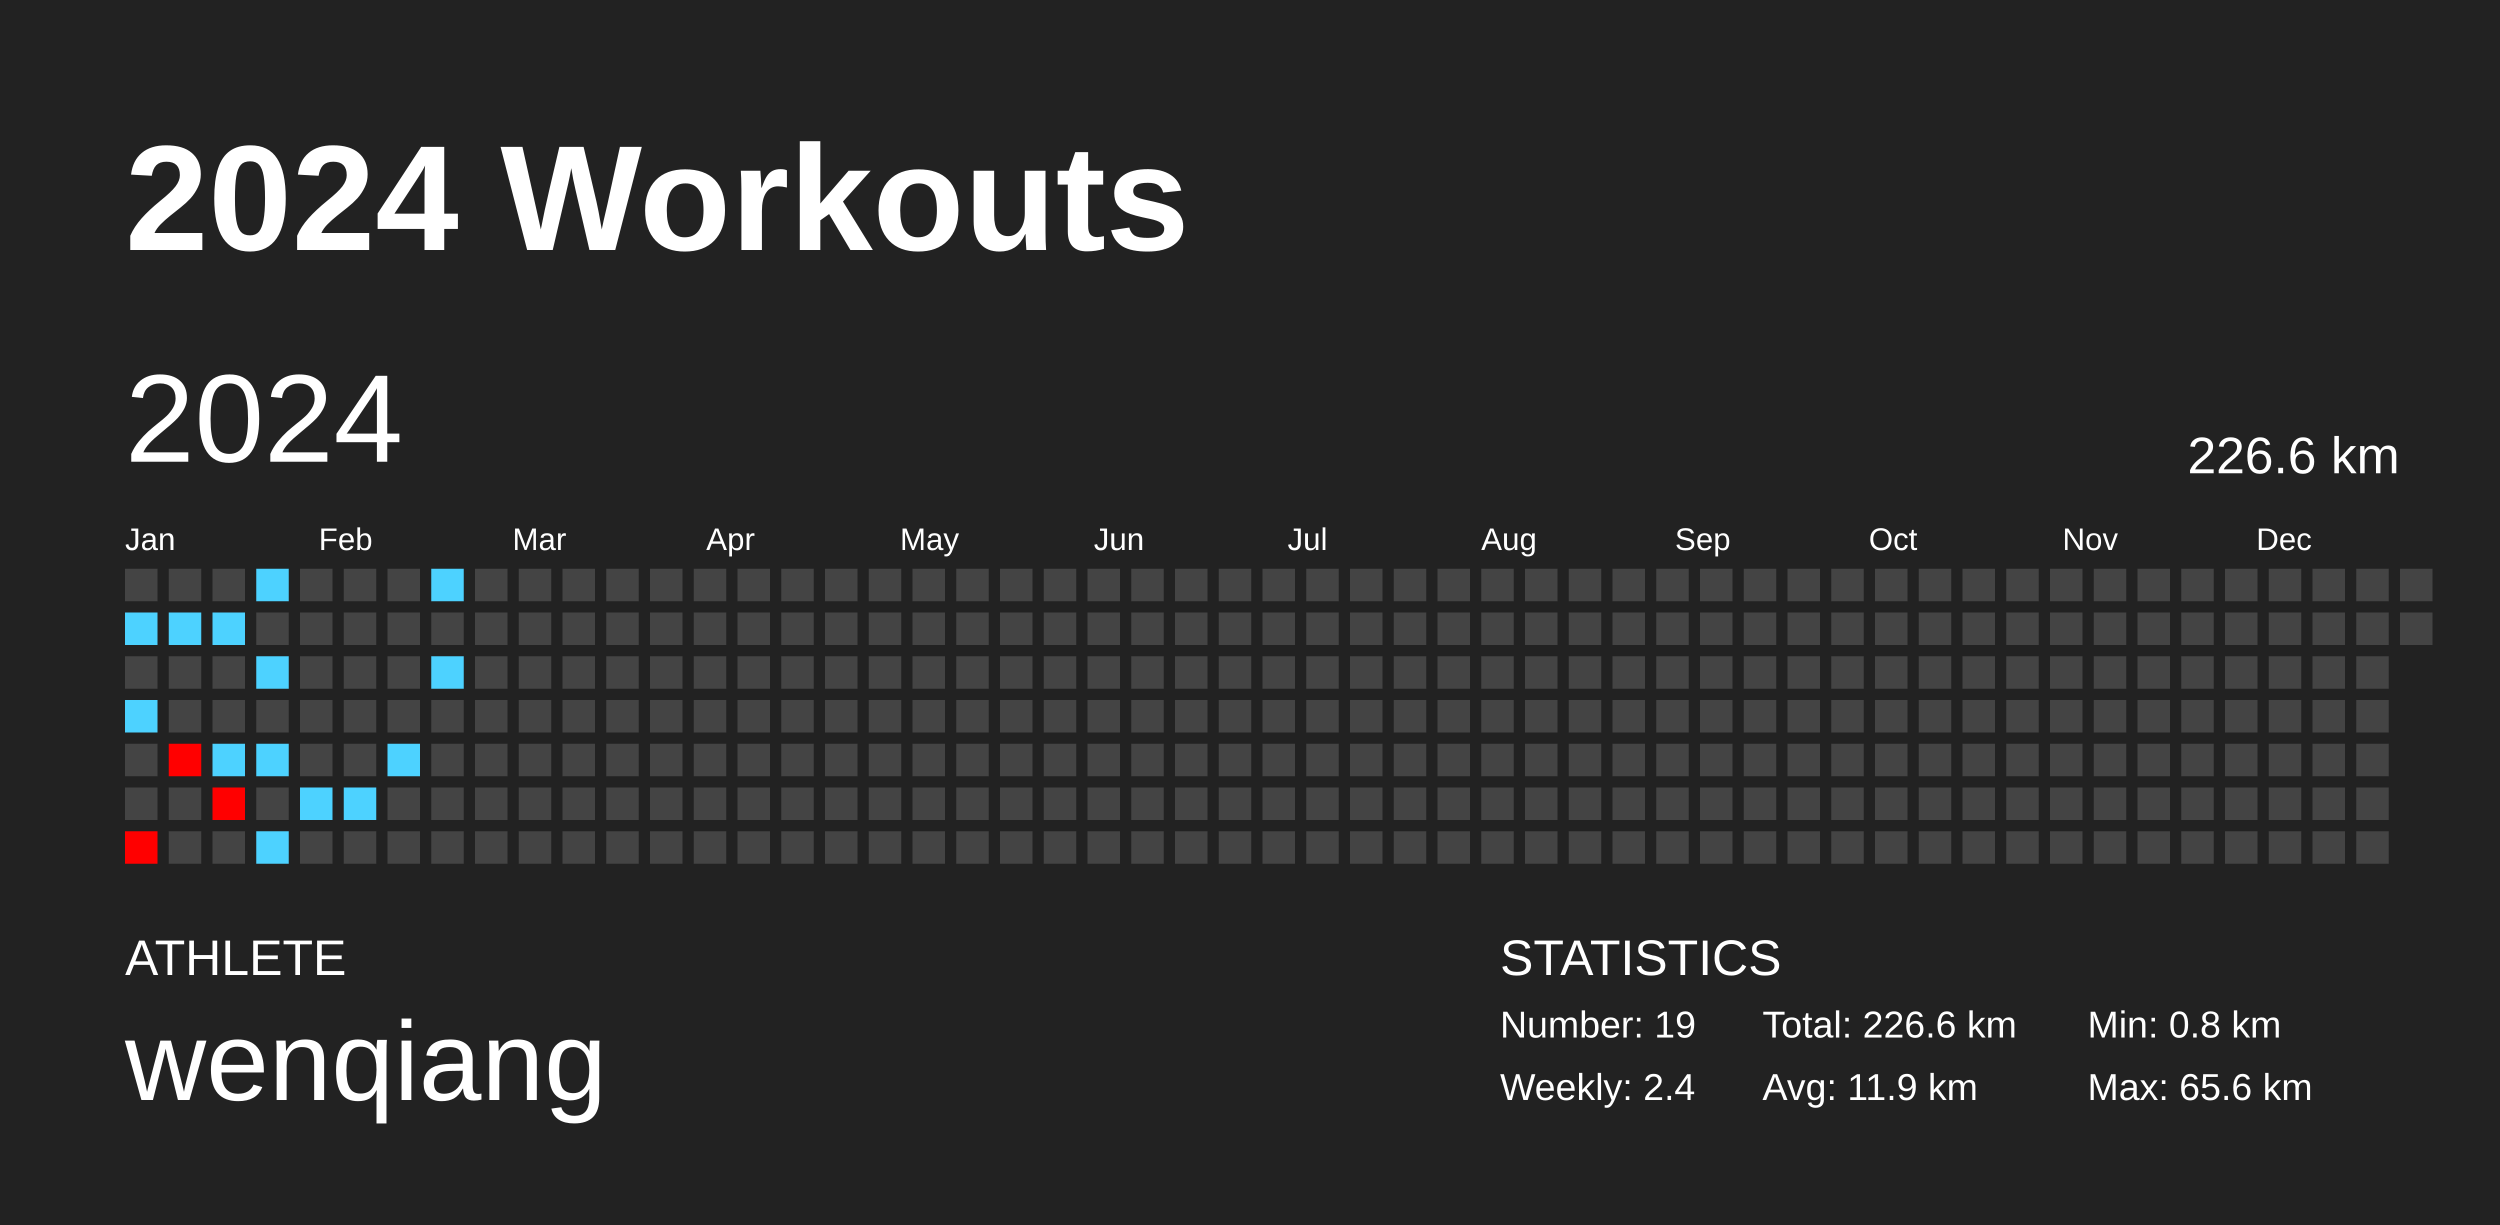
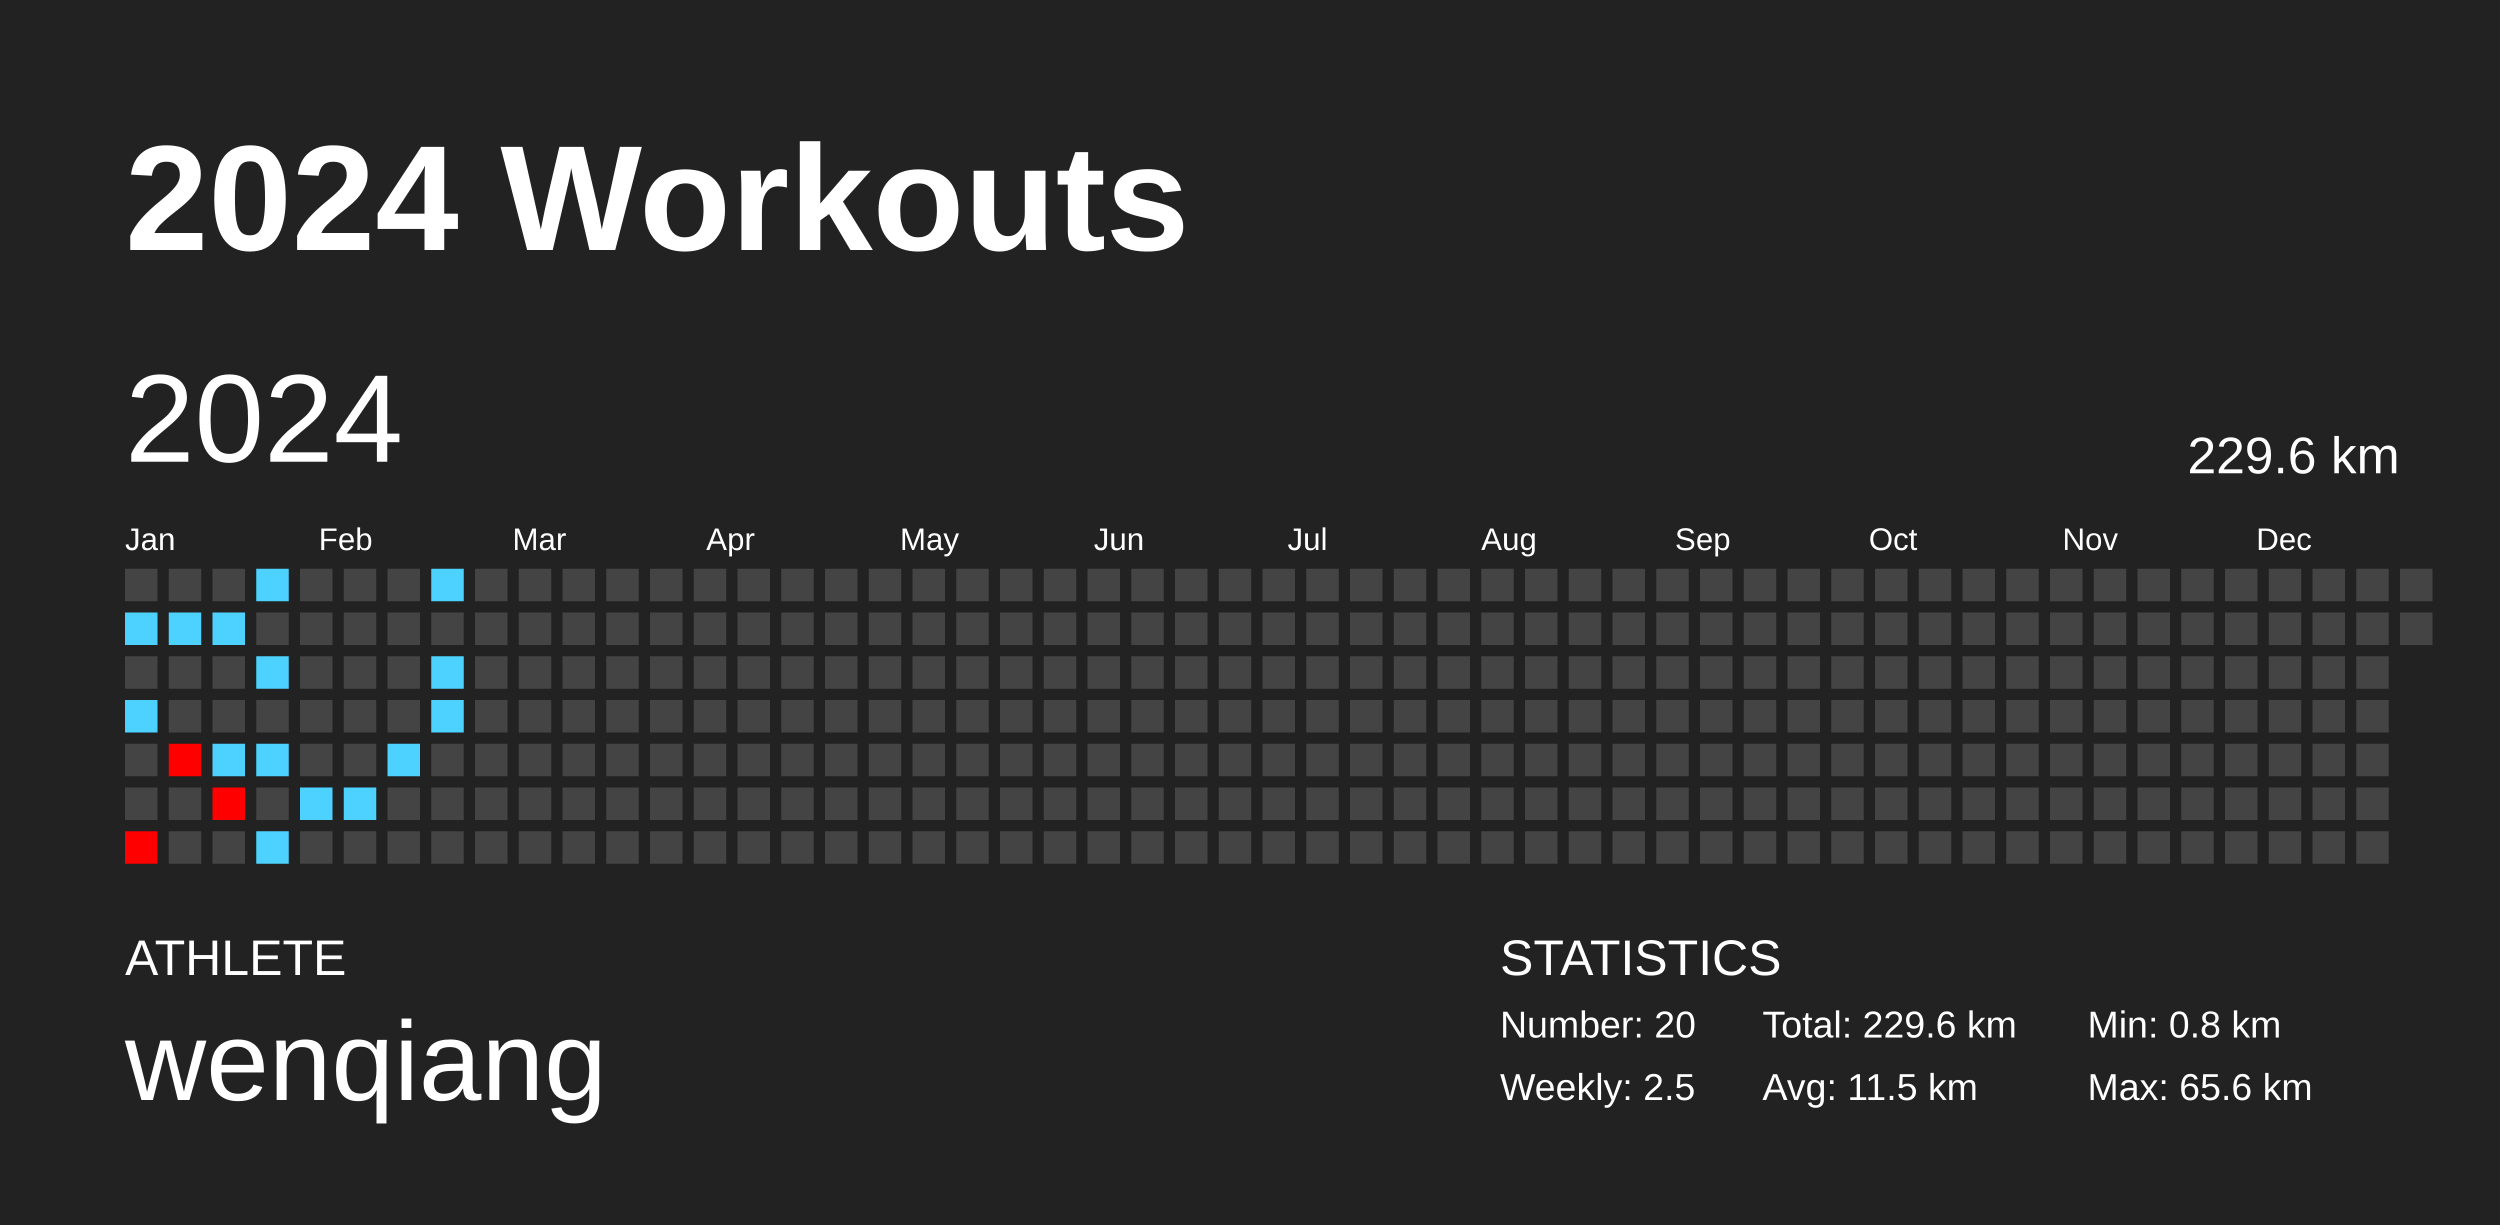
<svg xmlns="http://www.w3.org/2000/svg" baseProfile="full" height="98mm" version="1.1" viewBox="0,0,200,98" width="200mm">
  <defs />
  <rect fill="#222222" height="98" width="200" x="0" y="0" />
  <text fill="#FFFFFF" style="font-size:12px; font-family:Arial; font-weight:bold;" x="10" y="20">2024 Workouts</text>
  <text fill="#FFFFFF" style="font-size:4px; font-family:Arial" x="10" y="78">ATHLETE</text>
  <text fill="#FFFFFF" style="font-size:9px; font-family:Arial" x="10" y="88">wenqiang</text>
  <text fill="#FFFFFF" style="font-size:4px; font-family:Arial" x="120" y="78">STATISTICS</text>
-   <text fill="#FFFFFF" style="font-size:3px; font-family:Arial" x="120" y="83">Number: 19</text>
-   <text fill="#FFFFFF" style="font-size:3px; font-family:Arial" x="120" y="88">Weekly: 2.4</text>
-   <text fill="#FFFFFF" style="font-size:3px; font-family:Arial" x="141" y="83">Total: 226.6 km</text>
-   <text fill="#FFFFFF" style="font-size:3px; font-family:Arial" x="141" y="88">Avg: 11.9 km</text>
+   <text fill="#FFFFFF" style="font-size:3px; font-family:Arial" x="120" y="83">Number: 20</text>
+   <text fill="#FFFFFF" style="font-size:3px; font-family:Arial" x="120" y="88">Weekly: 2.5</text>
+   <text fill="#FFFFFF" style="font-size:3px; font-family:Arial" x="141" y="83">Total: 229.6 km</text>
+   <text fill="#FFFFFF" style="font-size:3px; font-family:Arial" x="141" y="88">Avg: 11.5 km</text>
  <text fill="#FFFFFF" style="font-size:3px; font-family:Arial" x="167" y="83">Min: 0.8 km</text>
  <text fill="#FFFFFF" style="font-size:3px; font-family:Arial" x="167" y="88">Max: 65.6 km</text>
  <text dominant-baseline="hanging" fill="#FFFFFF" style="font-size:10.0px; font-family:Arial;" x="10" y="30">2024</text>
-   <text dominant-baseline="hanging" fill="#FFFFFF" style="font-size:4.125px; font-family:Arial;" x="175" y="35">226.6 km</text>
+   <text dominant-baseline="hanging" fill="#FFFFFF" style="font-size:4.125px; font-family:Arial;" x="175" y="35">229.6 km</text>
  <text fill="#FFFFFF" style="font-size:2.5px; font-family:Arial" x="10.0" y="44">Jan</text>
  <text fill="#FFFFFF" style="font-size:2.5px; font-family:Arial" x="25.5" y="44">Feb</text>
  <text fill="#FFFFFF" style="font-size:2.5px; font-family:Arial" x="41.0" y="44">Mar</text>
  <text fill="#FFFFFF" style="font-size:2.5px; font-family:Arial" x="56.5" y="44">Apr</text>
  <text fill="#FFFFFF" style="font-size:2.5px; font-family:Arial" x="72.0" y="44">May</text>
  <text fill="#FFFFFF" style="font-size:2.5px; font-family:Arial" x="87.5" y="44">Jun</text>
  <text fill="#FFFFFF" style="font-size:2.5px; font-family:Arial" x="103.0" y="44">Jul</text>
  <text fill="#FFFFFF" style="font-size:2.5px; font-family:Arial" x="118.5" y="44">Aug</text>
  <text fill="#FFFFFF" style="font-size:2.5px; font-family:Arial" x="134.0" y="44">Sep</text>
  <text fill="#FFFFFF" style="font-size:2.5px; font-family:Arial" x="149.5" y="44">Oct</text>
  <text fill="#FFFFFF" style="font-size:2.5px; font-family:Arial" x="165.0" y="44">Nov</text>
  <text fill="#FFFFFF" style="font-size:2.5px; font-family:Arial" x="180.5" y="44">Dec</text>
  <rect fill="#444444" height="2.6" width="2.6" x="10.0" y="45.5" />
  <rect fill="#4dd2ff" height="2.6" width="2.6" x="10.0" y="49.0" />
  <rect fill="#444444" height="2.6" width="2.6" x="10.0" y="52.5" />
  <rect fill="#4dd2ff" height="2.6" width="2.6" x="10.0" y="56.0" />
  <rect fill="#444444" height="2.6" width="2.6" x="10.0" y="59.5" />
  <rect fill="#444444" height="2.6" width="2.6" x="10.0" y="63.0" />
  <rect fill="red" height="2.6" width="2.6" x="10.0" y="66.5" />
  <rect fill="#444444" height="2.6" width="2.6" x="13.5" y="45.5" />
  <rect fill="#4dd2ff" height="2.6" width="2.6" x="13.5" y="49.0" />
  <rect fill="#444444" height="2.6" width="2.6" x="13.5" y="52.5" />
  <rect fill="#444444" height="2.6" width="2.6" x="13.5" y="56.0" />
  <rect fill="red" height="2.6" width="2.6" x="13.5" y="59.5" />
  <rect fill="#444444" height="2.6" width="2.6" x="13.5" y="63.0" />
  <rect fill="#444444" height="2.6" width="2.6" x="13.5" y="66.5" />
  <rect fill="#444444" height="2.6" width="2.6" x="17.0" y="45.5" />
  <rect fill="#4dd2ff" height="2.6" width="2.6" x="17.0" y="49.0" />
  <rect fill="#444444" height="2.6" width="2.6" x="17.0" y="52.5" />
  <rect fill="#444444" height="2.6" width="2.6" x="17.0" y="56.0" />
  <rect fill="#4dd2ff" height="2.6" width="2.6" x="17.0" y="59.5" />
  <rect fill="red" height="2.6" width="2.6" x="17.0" y="63.0" />
  <rect fill="#444444" height="2.6" width="2.6" x="17.0" y="66.5" />
  <rect fill="#4dd2ff" height="2.6" width="2.6" x="20.5" y="45.5" />
  <rect fill="#444444" height="2.6" width="2.6" x="20.5" y="49.0" />
  <rect fill="#4dd2ff" height="2.6" width="2.6" x="20.5" y="52.5" />
  <rect fill="#444444" height="2.6" width="2.6" x="20.5" y="56.0" />
  <rect fill="#4dd2ff" height="2.6" width="2.6" x="20.5" y="59.5" />
  <rect fill="#444444" height="2.6" width="2.6" x="20.5" y="63.0" />
  <rect fill="#4dd2ff" height="2.6" width="2.6" x="20.5" y="66.5" />
  <rect fill="#444444" height="2.6" width="2.6" x="24.0" y="45.5" />
  <rect fill="#444444" height="2.6" width="2.6" x="24.0" y="49.0" />
  <rect fill="#444444" height="2.6" width="2.6" x="24.0" y="52.5" />
  <rect fill="#444444" height="2.6" width="2.6" x="24.0" y="56.0" />
  <rect fill="#444444" height="2.6" width="2.6" x="24.0" y="59.5" />
  <rect fill="#4dd2ff" height="2.6" width="2.6" x="24.0" y="63.0" />
  <rect fill="#444444" height="2.6" width="2.6" x="24.0" y="66.5" />
  <rect fill="#444444" height="2.6" width="2.6" x="27.5" y="45.5" />
  <rect fill="#444444" height="2.6" width="2.6" x="27.5" y="49.0" />
  <rect fill="#444444" height="2.6" width="2.6" x="27.5" y="52.5" />
  <rect fill="#444444" height="2.6" width="2.6" x="27.5" y="56.0" />
  <rect fill="#444444" height="2.6" width="2.6" x="27.5" y="59.5" />
  <rect fill="#4dd2ff" height="2.6" width="2.6" x="27.5" y="63.0" />
  <rect fill="#444444" height="2.6" width="2.6" x="27.5" y="66.5" />
  <rect fill="#444444" height="2.6" width="2.6" x="31.0" y="45.5" />
  <rect fill="#444444" height="2.6" width="2.6" x="31.0" y="49.0" />
  <rect fill="#444444" height="2.6" width="2.6" x="31.0" y="52.5" />
  <rect fill="#444444" height="2.6" width="2.6" x="31.0" y="56.0" />
  <rect fill="#4dd2ff" height="2.6" width="2.6" x="31.0" y="59.5" />
  <rect fill="#444444" height="2.6" width="2.6" x="31.0" y="63.0" />
  <rect fill="#444444" height="2.6" width="2.6" x="31.0" y="66.5" />
  <rect fill="#4dd2ff" height="2.6" width="2.6" x="34.5" y="45.5" />
  <rect fill="#444444" height="2.6" width="2.6" x="34.5" y="49.0" />
  <rect fill="#4dd2ff" height="2.6" width="2.6" x="34.5" y="52.5" />
-   <rect fill="#444444" height="2.6" width="2.6" x="34.5" y="56.0" />
+   <rect fill="#4dd2ff" height="2.6" width="2.6" x="34.5" y="56.0" />
  <rect fill="#444444" height="2.6" width="2.6" x="34.5" y="59.5" />
  <rect fill="#444444" height="2.6" width="2.6" x="34.5" y="63.0" />
  <rect fill="#444444" height="2.6" width="2.6" x="34.5" y="66.5" />
  <rect fill="#444444" height="2.6" width="2.6" x="38.0" y="45.5" />
  <rect fill="#444444" height="2.6" width="2.6" x="38.0" y="49.0" />
  <rect fill="#444444" height="2.6" width="2.6" x="38.0" y="52.5" />
  <rect fill="#444444" height="2.6" width="2.6" x="38.0" y="56.0" />
  <rect fill="#444444" height="2.6" width="2.6" x="38.0" y="59.5" />
  <rect fill="#444444" height="2.6" width="2.6" x="38.0" y="63.0" />
  <rect fill="#444444" height="2.6" width="2.6" x="38.0" y="66.5" />
  <rect fill="#444444" height="2.6" width="2.6" x="41.5" y="45.5" />
  <rect fill="#444444" height="2.6" width="2.6" x="41.5" y="49.0" />
  <rect fill="#444444" height="2.6" width="2.6" x="41.5" y="52.5" />
  <rect fill="#444444" height="2.6" width="2.6" x="41.5" y="56.0" />
  <rect fill="#444444" height="2.6" width="2.6" x="41.5" y="59.5" />
  <rect fill="#444444" height="2.6" width="2.6" x="41.5" y="63.0" />
  <rect fill="#444444" height="2.6" width="2.6" x="41.5" y="66.5" />
  <rect fill="#444444" height="2.6" width="2.6" x="45.0" y="45.5" />
  <rect fill="#444444" height="2.6" width="2.6" x="45.0" y="49.0" />
  <rect fill="#444444" height="2.6" width="2.6" x="45.0" y="52.5" />
  <rect fill="#444444" height="2.6" width="2.6" x="45.0" y="56.0" />
  <rect fill="#444444" height="2.6" width="2.6" x="45.0" y="59.5" />
  <rect fill="#444444" height="2.6" width="2.6" x="45.0" y="63.0" />
  <rect fill="#444444" height="2.6" width="2.6" x="45.0" y="66.5" />
  <rect fill="#444444" height="2.6" width="2.6" x="48.5" y="45.5" />
  <rect fill="#444444" height="2.6" width="2.6" x="48.5" y="49.0" />
  <rect fill="#444444" height="2.6" width="2.6" x="48.5" y="52.5" />
  <rect fill="#444444" height="2.6" width="2.6" x="48.5" y="56.0" />
  <rect fill="#444444" height="2.6" width="2.6" x="48.5" y="59.5" />
  <rect fill="#444444" height="2.6" width="2.6" x="48.5" y="63.0" />
  <rect fill="#444444" height="2.6" width="2.6" x="48.5" y="66.5" />
  <rect fill="#444444" height="2.6" width="2.6" x="52.0" y="45.5" />
  <rect fill="#444444" height="2.6" width="2.6" x="52.0" y="49.0" />
  <rect fill="#444444" height="2.6" width="2.6" x="52.0" y="52.5" />
  <rect fill="#444444" height="2.6" width="2.6" x="52.0" y="56.0" />
  <rect fill="#444444" height="2.6" width="2.6" x="52.0" y="59.5" />
  <rect fill="#444444" height="2.6" width="2.6" x="52.0" y="63.0" />
  <rect fill="#444444" height="2.6" width="2.6" x="52.0" y="66.5" />
  <rect fill="#444444" height="2.6" width="2.6" x="55.5" y="45.5" />
  <rect fill="#444444" height="2.6" width="2.6" x="55.5" y="49.0" />
  <rect fill="#444444" height="2.6" width="2.6" x="55.5" y="52.5" />
  <rect fill="#444444" height="2.6" width="2.6" x="55.5" y="56.0" />
  <rect fill="#444444" height="2.6" width="2.6" x="55.5" y="59.5" />
  <rect fill="#444444" height="2.6" width="2.6" x="55.5" y="63.0" />
  <rect fill="#444444" height="2.6" width="2.6" x="55.5" y="66.5" />
  <rect fill="#444444" height="2.6" width="2.6" x="59.0" y="45.5" />
  <rect fill="#444444" height="2.6" width="2.6" x="59.0" y="49.0" />
  <rect fill="#444444" height="2.6" width="2.6" x="59.0" y="52.5" />
  <rect fill="#444444" height="2.6" width="2.6" x="59.0" y="56.0" />
  <rect fill="#444444" height="2.6" width="2.6" x="59.0" y="59.5" />
  <rect fill="#444444" height="2.6" width="2.6" x="59.0" y="63.0" />
  <rect fill="#444444" height="2.6" width="2.6" x="59.0" y="66.5" />
  <rect fill="#444444" height="2.6" width="2.6" x="62.5" y="45.5" />
  <rect fill="#444444" height="2.6" width="2.6" x="62.5" y="49.0" />
  <rect fill="#444444" height="2.6" width="2.6" x="62.5" y="52.5" />
  <rect fill="#444444" height="2.6" width="2.6" x="62.5" y="56.0" />
  <rect fill="#444444" height="2.6" width="2.6" x="62.5" y="59.5" />
  <rect fill="#444444" height="2.6" width="2.6" x="62.5" y="63.0" />
  <rect fill="#444444" height="2.6" width="2.6" x="62.5" y="66.5" />
  <rect fill="#444444" height="2.6" width="2.6" x="66.0" y="45.5" />
  <rect fill="#444444" height="2.6" width="2.6" x="66.0" y="49.0" />
  <rect fill="#444444" height="2.6" width="2.6" x="66.0" y="52.5" />
  <rect fill="#444444" height="2.6" width="2.6" x="66.0" y="56.0" />
  <rect fill="#444444" height="2.6" width="2.6" x="66.0" y="59.5" />
  <rect fill="#444444" height="2.6" width="2.6" x="66.0" y="63.0" />
  <rect fill="#444444" height="2.6" width="2.6" x="66.0" y="66.5" />
  <rect fill="#444444" height="2.6" width="2.6" x="69.5" y="45.5" />
  <rect fill="#444444" height="2.6" width="2.6" x="69.5" y="49.0" />
  <rect fill="#444444" height="2.6" width="2.6" x="69.5" y="52.5" />
  <rect fill="#444444" height="2.6" width="2.6" x="69.5" y="56.0" />
  <rect fill="#444444" height="2.6" width="2.6" x="69.5" y="59.5" />
  <rect fill="#444444" height="2.6" width="2.6" x="69.5" y="63.0" />
  <rect fill="#444444" height="2.6" width="2.6" x="69.5" y="66.5" />
  <rect fill="#444444" height="2.6" width="2.6" x="73.0" y="45.5" />
  <rect fill="#444444" height="2.6" width="2.6" x="73.0" y="49.0" />
  <rect fill="#444444" height="2.6" width="2.6" x="73.0" y="52.5" />
  <rect fill="#444444" height="2.6" width="2.6" x="73.0" y="56.0" />
  <rect fill="#444444" height="2.6" width="2.6" x="73.0" y="59.5" />
  <rect fill="#444444" height="2.6" width="2.6" x="73.0" y="63.0" />
  <rect fill="#444444" height="2.6" width="2.6" x="73.0" y="66.5" />
  <rect fill="#444444" height="2.6" width="2.6" x="76.5" y="45.5" />
  <rect fill="#444444" height="2.6" width="2.6" x="76.5" y="49.0" />
  <rect fill="#444444" height="2.6" width="2.6" x="76.5" y="52.5" />
  <rect fill="#444444" height="2.6" width="2.6" x="76.5" y="56.0" />
  <rect fill="#444444" height="2.6" width="2.6" x="76.5" y="59.5" />
  <rect fill="#444444" height="2.6" width="2.6" x="76.5" y="63.0" />
  <rect fill="#444444" height="2.6" width="2.6" x="76.5" y="66.5" />
  <rect fill="#444444" height="2.6" width="2.6" x="80.0" y="45.5" />
  <rect fill="#444444" height="2.6" width="2.6" x="80.0" y="49.0" />
  <rect fill="#444444" height="2.6" width="2.6" x="80.0" y="52.5" />
  <rect fill="#444444" height="2.6" width="2.6" x="80.0" y="56.0" />
  <rect fill="#444444" height="2.6" width="2.6" x="80.0" y="59.5" />
  <rect fill="#444444" height="2.6" width="2.6" x="80.0" y="63.0" />
  <rect fill="#444444" height="2.6" width="2.6" x="80.0" y="66.5" />
  <rect fill="#444444" height="2.6" width="2.6" x="83.5" y="45.5" />
  <rect fill="#444444" height="2.6" width="2.6" x="83.5" y="49.0" />
  <rect fill="#444444" height="2.6" width="2.6" x="83.5" y="52.5" />
  <rect fill="#444444" height="2.6" width="2.6" x="83.5" y="56.0" />
  <rect fill="#444444" height="2.6" width="2.6" x="83.5" y="59.5" />
  <rect fill="#444444" height="2.6" width="2.6" x="83.5" y="63.0" />
  <rect fill="#444444" height="2.6" width="2.6" x="83.5" y="66.5" />
  <rect fill="#444444" height="2.6" width="2.6" x="87.0" y="45.5" />
  <rect fill="#444444" height="2.6" width="2.6" x="87.0" y="49.0" />
  <rect fill="#444444" height="2.6" width="2.6" x="87.0" y="52.5" />
  <rect fill="#444444" height="2.6" width="2.6" x="87.0" y="56.0" />
  <rect fill="#444444" height="2.6" width="2.6" x="87.0" y="59.5" />
  <rect fill="#444444" height="2.6" width="2.6" x="87.0" y="63.0" />
  <rect fill="#444444" height="2.6" width="2.6" x="87.0" y="66.5" />
  <rect fill="#444444" height="2.6" width="2.6" x="90.5" y="45.5" />
  <rect fill="#444444" height="2.6" width="2.6" x="90.5" y="49.0" />
  <rect fill="#444444" height="2.6" width="2.6" x="90.5" y="52.5" />
  <rect fill="#444444" height="2.6" width="2.6" x="90.5" y="56.0" />
  <rect fill="#444444" height="2.6" width="2.6" x="90.5" y="59.5" />
  <rect fill="#444444" height="2.6" width="2.6" x="90.5" y="63.0" />
  <rect fill="#444444" height="2.6" width="2.6" x="90.5" y="66.5" />
  <rect fill="#444444" height="2.6" width="2.6" x="94.0" y="45.5" />
  <rect fill="#444444" height="2.6" width="2.6" x="94.0" y="49.0" />
  <rect fill="#444444" height="2.6" width="2.6" x="94.0" y="52.5" />
  <rect fill="#444444" height="2.6" width="2.6" x="94.0" y="56.0" />
  <rect fill="#444444" height="2.6" width="2.6" x="94.0" y="59.5" />
  <rect fill="#444444" height="2.6" width="2.6" x="94.0" y="63.0" />
  <rect fill="#444444" height="2.6" width="2.6" x="94.0" y="66.5" />
  <rect fill="#444444" height="2.6" width="2.6" x="97.5" y="45.5" />
  <rect fill="#444444" height="2.6" width="2.6" x="97.5" y="49.0" />
  <rect fill="#444444" height="2.6" width="2.6" x="97.5" y="52.5" />
  <rect fill="#444444" height="2.6" width="2.6" x="97.5" y="56.0" />
  <rect fill="#444444" height="2.6" width="2.6" x="97.5" y="59.5" />
  <rect fill="#444444" height="2.6" width="2.6" x="97.5" y="63.0" />
  <rect fill="#444444" height="2.6" width="2.6" x="97.5" y="66.5" />
  <rect fill="#444444" height="2.6" width="2.6" x="101.0" y="45.5" />
  <rect fill="#444444" height="2.6" width="2.6" x="101.0" y="49.0" />
  <rect fill="#444444" height="2.6" width="2.6" x="101.0" y="52.5" />
  <rect fill="#444444" height="2.6" width="2.6" x="101.0" y="56.0" />
  <rect fill="#444444" height="2.6" width="2.6" x="101.0" y="59.5" />
  <rect fill="#444444" height="2.6" width="2.6" x="101.0" y="63.0" />
  <rect fill="#444444" height="2.6" width="2.6" x="101.0" y="66.5" />
  <rect fill="#444444" height="2.6" width="2.6" x="104.5" y="45.5" />
  <rect fill="#444444" height="2.6" width="2.6" x="104.5" y="49.0" />
  <rect fill="#444444" height="2.6" width="2.6" x="104.5" y="52.5" />
  <rect fill="#444444" height="2.6" width="2.6" x="104.5" y="56.0" />
  <rect fill="#444444" height="2.6" width="2.6" x="104.5" y="59.5" />
  <rect fill="#444444" height="2.6" width="2.6" x="104.5" y="63.0" />
  <rect fill="#444444" height="2.6" width="2.6" x="104.5" y="66.5" />
  <rect fill="#444444" height="2.6" width="2.6" x="108.0" y="45.5" />
  <rect fill="#444444" height="2.6" width="2.6" x="108.0" y="49.0" />
  <rect fill="#444444" height="2.6" width="2.6" x="108.0" y="52.5" />
  <rect fill="#444444" height="2.6" width="2.6" x="108.0" y="56.0" />
  <rect fill="#444444" height="2.6" width="2.6" x="108.0" y="59.5" />
  <rect fill="#444444" height="2.6" width="2.6" x="108.0" y="63.0" />
  <rect fill="#444444" height="2.6" width="2.6" x="108.0" y="66.5" />
  <rect fill="#444444" height="2.6" width="2.6" x="111.5" y="45.5" />
  <rect fill="#444444" height="2.6" width="2.6" x="111.5" y="49.0" />
  <rect fill="#444444" height="2.6" width="2.6" x="111.5" y="52.5" />
  <rect fill="#444444" height="2.6" width="2.6" x="111.5" y="56.0" />
  <rect fill="#444444" height="2.6" width="2.6" x="111.5" y="59.5" />
  <rect fill="#444444" height="2.6" width="2.6" x="111.5" y="63.0" />
  <rect fill="#444444" height="2.6" width="2.6" x="111.5" y="66.5" />
  <rect fill="#444444" height="2.6" width="2.6" x="115.0" y="45.5" />
  <rect fill="#444444" height="2.6" width="2.6" x="115.0" y="49.0" />
  <rect fill="#444444" height="2.6" width="2.6" x="115.0" y="52.5" />
  <rect fill="#444444" height="2.6" width="2.6" x="115.0" y="56.0" />
  <rect fill="#444444" height="2.6" width="2.6" x="115.0" y="59.5" />
  <rect fill="#444444" height="2.6" width="2.6" x="115.0" y="63.0" />
  <rect fill="#444444" height="2.6" width="2.6" x="115.0" y="66.5" />
  <rect fill="#444444" height="2.6" width="2.6" x="118.5" y="45.5" />
  <rect fill="#444444" height="2.6" width="2.6" x="118.5" y="49.0" />
  <rect fill="#444444" height="2.6" width="2.6" x="118.5" y="52.5" />
  <rect fill="#444444" height="2.6" width="2.6" x="118.5" y="56.0" />
  <rect fill="#444444" height="2.6" width="2.6" x="118.5" y="59.5" />
  <rect fill="#444444" height="2.6" width="2.6" x="118.5" y="63.0" />
  <rect fill="#444444" height="2.6" width="2.6" x="118.5" y="66.5" />
  <rect fill="#444444" height="2.6" width="2.6" x="122.0" y="45.5" />
  <rect fill="#444444" height="2.6" width="2.6" x="122.0" y="49.0" />
  <rect fill="#444444" height="2.6" width="2.6" x="122.0" y="52.5" />
  <rect fill="#444444" height="2.6" width="2.6" x="122.0" y="56.0" />
  <rect fill="#444444" height="2.6" width="2.6" x="122.0" y="59.5" />
  <rect fill="#444444" height="2.6" width="2.6" x="122.0" y="63.0" />
  <rect fill="#444444" height="2.6" width="2.6" x="122.0" y="66.5" />
  <rect fill="#444444" height="2.6" width="2.6" x="125.5" y="45.5" />
  <rect fill="#444444" height="2.6" width="2.6" x="125.5" y="49.0" />
  <rect fill="#444444" height="2.6" width="2.6" x="125.5" y="52.5" />
  <rect fill="#444444" height="2.6" width="2.6" x="125.5" y="56.0" />
  <rect fill="#444444" height="2.6" width="2.6" x="125.5" y="59.5" />
  <rect fill="#444444" height="2.6" width="2.6" x="125.5" y="63.0" />
  <rect fill="#444444" height="2.6" width="2.6" x="125.5" y="66.5" />
  <rect fill="#444444" height="2.6" width="2.6" x="129.0" y="45.5" />
  <rect fill="#444444" height="2.6" width="2.6" x="129.0" y="49.0" />
  <rect fill="#444444" height="2.6" width="2.6" x="129.0" y="52.5" />
  <rect fill="#444444" height="2.6" width="2.6" x="129.0" y="56.0" />
  <rect fill="#444444" height="2.6" width="2.6" x="129.0" y="59.5" />
  <rect fill="#444444" height="2.6" width="2.6" x="129.0" y="63.0" />
  <rect fill="#444444" height="2.6" width="2.6" x="129.0" y="66.5" />
  <rect fill="#444444" height="2.6" width="2.6" x="132.5" y="45.5" />
  <rect fill="#444444" height="2.6" width="2.6" x="132.5" y="49.0" />
  <rect fill="#444444" height="2.6" width="2.6" x="132.5" y="52.5" />
  <rect fill="#444444" height="2.6" width="2.6" x="132.5" y="56.0" />
  <rect fill="#444444" height="2.6" width="2.6" x="132.5" y="59.5" />
  <rect fill="#444444" height="2.6" width="2.6" x="132.5" y="63.0" />
  <rect fill="#444444" height="2.6" width="2.6" x="132.5" y="66.5" />
  <rect fill="#444444" height="2.6" width="2.6" x="136.0" y="45.5" />
  <rect fill="#444444" height="2.6" width="2.6" x="136.0" y="49.0" />
  <rect fill="#444444" height="2.6" width="2.6" x="136.0" y="52.5" />
  <rect fill="#444444" height="2.6" width="2.6" x="136.0" y="56.0" />
  <rect fill="#444444" height="2.6" width="2.6" x="136.0" y="59.5" />
  <rect fill="#444444" height="2.6" width="2.6" x="136.0" y="63.0" />
  <rect fill="#444444" height="2.6" width="2.6" x="136.0" y="66.5" />
  <rect fill="#444444" height="2.6" width="2.6" x="139.5" y="45.5" />
  <rect fill="#444444" height="2.6" width="2.6" x="139.5" y="49.0" />
  <rect fill="#444444" height="2.6" width="2.6" x="139.5" y="52.5" />
  <rect fill="#444444" height="2.6" width="2.6" x="139.5" y="56.0" />
  <rect fill="#444444" height="2.6" width="2.6" x="139.5" y="59.5" />
  <rect fill="#444444" height="2.6" width="2.6" x="139.5" y="63.0" />
  <rect fill="#444444" height="2.6" width="2.6" x="139.5" y="66.5" />
  <rect fill="#444444" height="2.6" width="2.6" x="143.0" y="45.5" />
  <rect fill="#444444" height="2.6" width="2.6" x="143.0" y="49.0" />
  <rect fill="#444444" height="2.6" width="2.6" x="143.0" y="52.5" />
  <rect fill="#444444" height="2.6" width="2.6" x="143.0" y="56.0" />
  <rect fill="#444444" height="2.6" width="2.6" x="143.0" y="59.5" />
  <rect fill="#444444" height="2.6" width="2.6" x="143.0" y="63.0" />
  <rect fill="#444444" height="2.6" width="2.6" x="143.0" y="66.5" />
  <rect fill="#444444" height="2.6" width="2.6" x="146.5" y="45.5" />
  <rect fill="#444444" height="2.6" width="2.6" x="146.5" y="49.0" />
  <rect fill="#444444" height="2.6" width="2.6" x="146.5" y="52.5" />
  <rect fill="#444444" height="2.6" width="2.6" x="146.5" y="56.0" />
  <rect fill="#444444" height="2.6" width="2.6" x="146.5" y="59.5" />
  <rect fill="#444444" height="2.6" width="2.6" x="146.5" y="63.0" />
  <rect fill="#444444" height="2.6" width="2.6" x="146.5" y="66.5" />
  <rect fill="#444444" height="2.6" width="2.6" x="150.0" y="45.5" />
  <rect fill="#444444" height="2.6" width="2.6" x="150.0" y="49.0" />
  <rect fill="#444444" height="2.6" width="2.6" x="150.0" y="52.5" />
  <rect fill="#444444" height="2.6" width="2.6" x="150.0" y="56.0" />
  <rect fill="#444444" height="2.6" width="2.6" x="150.0" y="59.5" />
  <rect fill="#444444" height="2.6" width="2.6" x="150.0" y="63.0" />
  <rect fill="#444444" height="2.6" width="2.6" x="150.0" y="66.5" />
  <rect fill="#444444" height="2.6" width="2.6" x="153.5" y="45.5" />
  <rect fill="#444444" height="2.6" width="2.6" x="153.5" y="49.0" />
  <rect fill="#444444" height="2.6" width="2.6" x="153.5" y="52.5" />
  <rect fill="#444444" height="2.6" width="2.6" x="153.5" y="56.0" />
  <rect fill="#444444" height="2.6" width="2.6" x="153.5" y="59.5" />
  <rect fill="#444444" height="2.6" width="2.6" x="153.5" y="63.0" />
  <rect fill="#444444" height="2.6" width="2.6" x="153.5" y="66.5" />
  <rect fill="#444444" height="2.6" width="2.6" x="157.0" y="45.5" />
  <rect fill="#444444" height="2.6" width="2.6" x="157.0" y="49.0" />
  <rect fill="#444444" height="2.6" width="2.6" x="157.0" y="52.5" />
  <rect fill="#444444" height="2.6" width="2.6" x="157.0" y="56.0" />
  <rect fill="#444444" height="2.6" width="2.6" x="157.0" y="59.5" />
  <rect fill="#444444" height="2.6" width="2.6" x="157.0" y="63.0" />
  <rect fill="#444444" height="2.6" width="2.6" x="157.0" y="66.5" />
  <rect fill="#444444" height="2.6" width="2.6" x="160.5" y="45.5" />
  <rect fill="#444444" height="2.6" width="2.6" x="160.5" y="49.0" />
  <rect fill="#444444" height="2.6" width="2.6" x="160.5" y="52.5" />
  <rect fill="#444444" height="2.6" width="2.6" x="160.5" y="56.0" />
  <rect fill="#444444" height="2.6" width="2.6" x="160.5" y="59.5" />
  <rect fill="#444444" height="2.6" width="2.6" x="160.5" y="63.0" />
  <rect fill="#444444" height="2.6" width="2.6" x="160.5" y="66.5" />
  <rect fill="#444444" height="2.6" width="2.6" x="164.0" y="45.5" />
  <rect fill="#444444" height="2.6" width="2.6" x="164.0" y="49.0" />
  <rect fill="#444444" height="2.6" width="2.6" x="164.0" y="52.5" />
  <rect fill="#444444" height="2.6" width="2.6" x="164.0" y="56.0" />
  <rect fill="#444444" height="2.6" width="2.6" x="164.0" y="59.5" />
  <rect fill="#444444" height="2.6" width="2.6" x="164.0" y="63.0" />
  <rect fill="#444444" height="2.6" width="2.6" x="164.0" y="66.5" />
  <rect fill="#444444" height="2.6" width="2.6" x="167.5" y="45.5" />
  <rect fill="#444444" height="2.6" width="2.6" x="167.5" y="49.0" />
  <rect fill="#444444" height="2.6" width="2.6" x="167.5" y="52.5" />
  <rect fill="#444444" height="2.6" width="2.6" x="167.5" y="56.0" />
  <rect fill="#444444" height="2.6" width="2.6" x="167.5" y="59.5" />
  <rect fill="#444444" height="2.6" width="2.6" x="167.5" y="63.0" />
  <rect fill="#444444" height="2.6" width="2.6" x="167.5" y="66.5" />
  <rect fill="#444444" height="2.6" width="2.6" x="171.0" y="45.5" />
  <rect fill="#444444" height="2.6" width="2.6" x="171.0" y="49.0" />
  <rect fill="#444444" height="2.6" width="2.6" x="171.0" y="52.5" />
  <rect fill="#444444" height="2.6" width="2.6" x="171.0" y="56.0" />
  <rect fill="#444444" height="2.6" width="2.6" x="171.0" y="59.5" />
  <rect fill="#444444" height="2.6" width="2.6" x="171.0" y="63.0" />
  <rect fill="#444444" height="2.6" width="2.6" x="171.0" y="66.5" />
  <rect fill="#444444" height="2.6" width="2.6" x="174.5" y="45.5" />
  <rect fill="#444444" height="2.6" width="2.6" x="174.5" y="49.0" />
  <rect fill="#444444" height="2.6" width="2.6" x="174.5" y="52.5" />
  <rect fill="#444444" height="2.6" width="2.6" x="174.5" y="56.0" />
  <rect fill="#444444" height="2.6" width="2.6" x="174.5" y="59.5" />
  <rect fill="#444444" height="2.6" width="2.6" x="174.5" y="63.0" />
  <rect fill="#444444" height="2.6" width="2.6" x="174.5" y="66.5" />
  <rect fill="#444444" height="2.6" width="2.6" x="178.0" y="45.5" />
  <rect fill="#444444" height="2.6" width="2.6" x="178.0" y="49.0" />
  <rect fill="#444444" height="2.6" width="2.6" x="178.0" y="52.5" />
  <rect fill="#444444" height="2.6" width="2.6" x="178.0" y="56.0" />
  <rect fill="#444444" height="2.6" width="2.6" x="178.0" y="59.5" />
  <rect fill="#444444" height="2.6" width="2.6" x="178.0" y="63.0" />
  <rect fill="#444444" height="2.6" width="2.6" x="178.0" y="66.5" />
  <rect fill="#444444" height="2.6" width="2.6" x="181.5" y="45.5" />
  <rect fill="#444444" height="2.6" width="2.6" x="181.5" y="49.0" />
  <rect fill="#444444" height="2.6" width="2.6" x="181.5" y="52.5" />
  <rect fill="#444444" height="2.6" width="2.6" x="181.5" y="56.0" />
  <rect fill="#444444" height="2.6" width="2.6" x="181.5" y="59.5" />
  <rect fill="#444444" height="2.6" width="2.6" x="181.5" y="63.0" />
  <rect fill="#444444" height="2.6" width="2.6" x="181.5" y="66.5" />
  <rect fill="#444444" height="2.6" width="2.6" x="185.0" y="45.5" />
  <rect fill="#444444" height="2.6" width="2.6" x="185.0" y="49.0" />
  <rect fill="#444444" height="2.6" width="2.6" x="185.0" y="52.5" />
  <rect fill="#444444" height="2.6" width="2.6" x="185.0" y="56.0" />
  <rect fill="#444444" height="2.6" width="2.6" x="185.0" y="59.5" />
  <rect fill="#444444" height="2.6" width="2.6" x="185.0" y="63.0" />
  <rect fill="#444444" height="2.6" width="2.6" x="185.0" y="66.5" />
  <rect fill="#444444" height="2.6" width="2.6" x="188.5" y="45.5" />
  <rect fill="#444444" height="2.6" width="2.6" x="188.5" y="49.0" />
  <rect fill="#444444" height="2.6" width="2.6" x="188.5" y="52.5" />
  <rect fill="#444444" height="2.6" width="2.6" x="188.5" y="56.0" />
  <rect fill="#444444" height="2.6" width="2.6" x="188.5" y="59.5" />
  <rect fill="#444444" height="2.6" width="2.6" x="188.5" y="63.0" />
  <rect fill="#444444" height="2.6" width="2.6" x="188.5" y="66.5" />
  <rect fill="#444444" height="2.6" width="2.6" x="192.0" y="45.5" />
  <rect fill="#444444" height="2.6" width="2.6" x="192.0" y="49.0" />
</svg>
